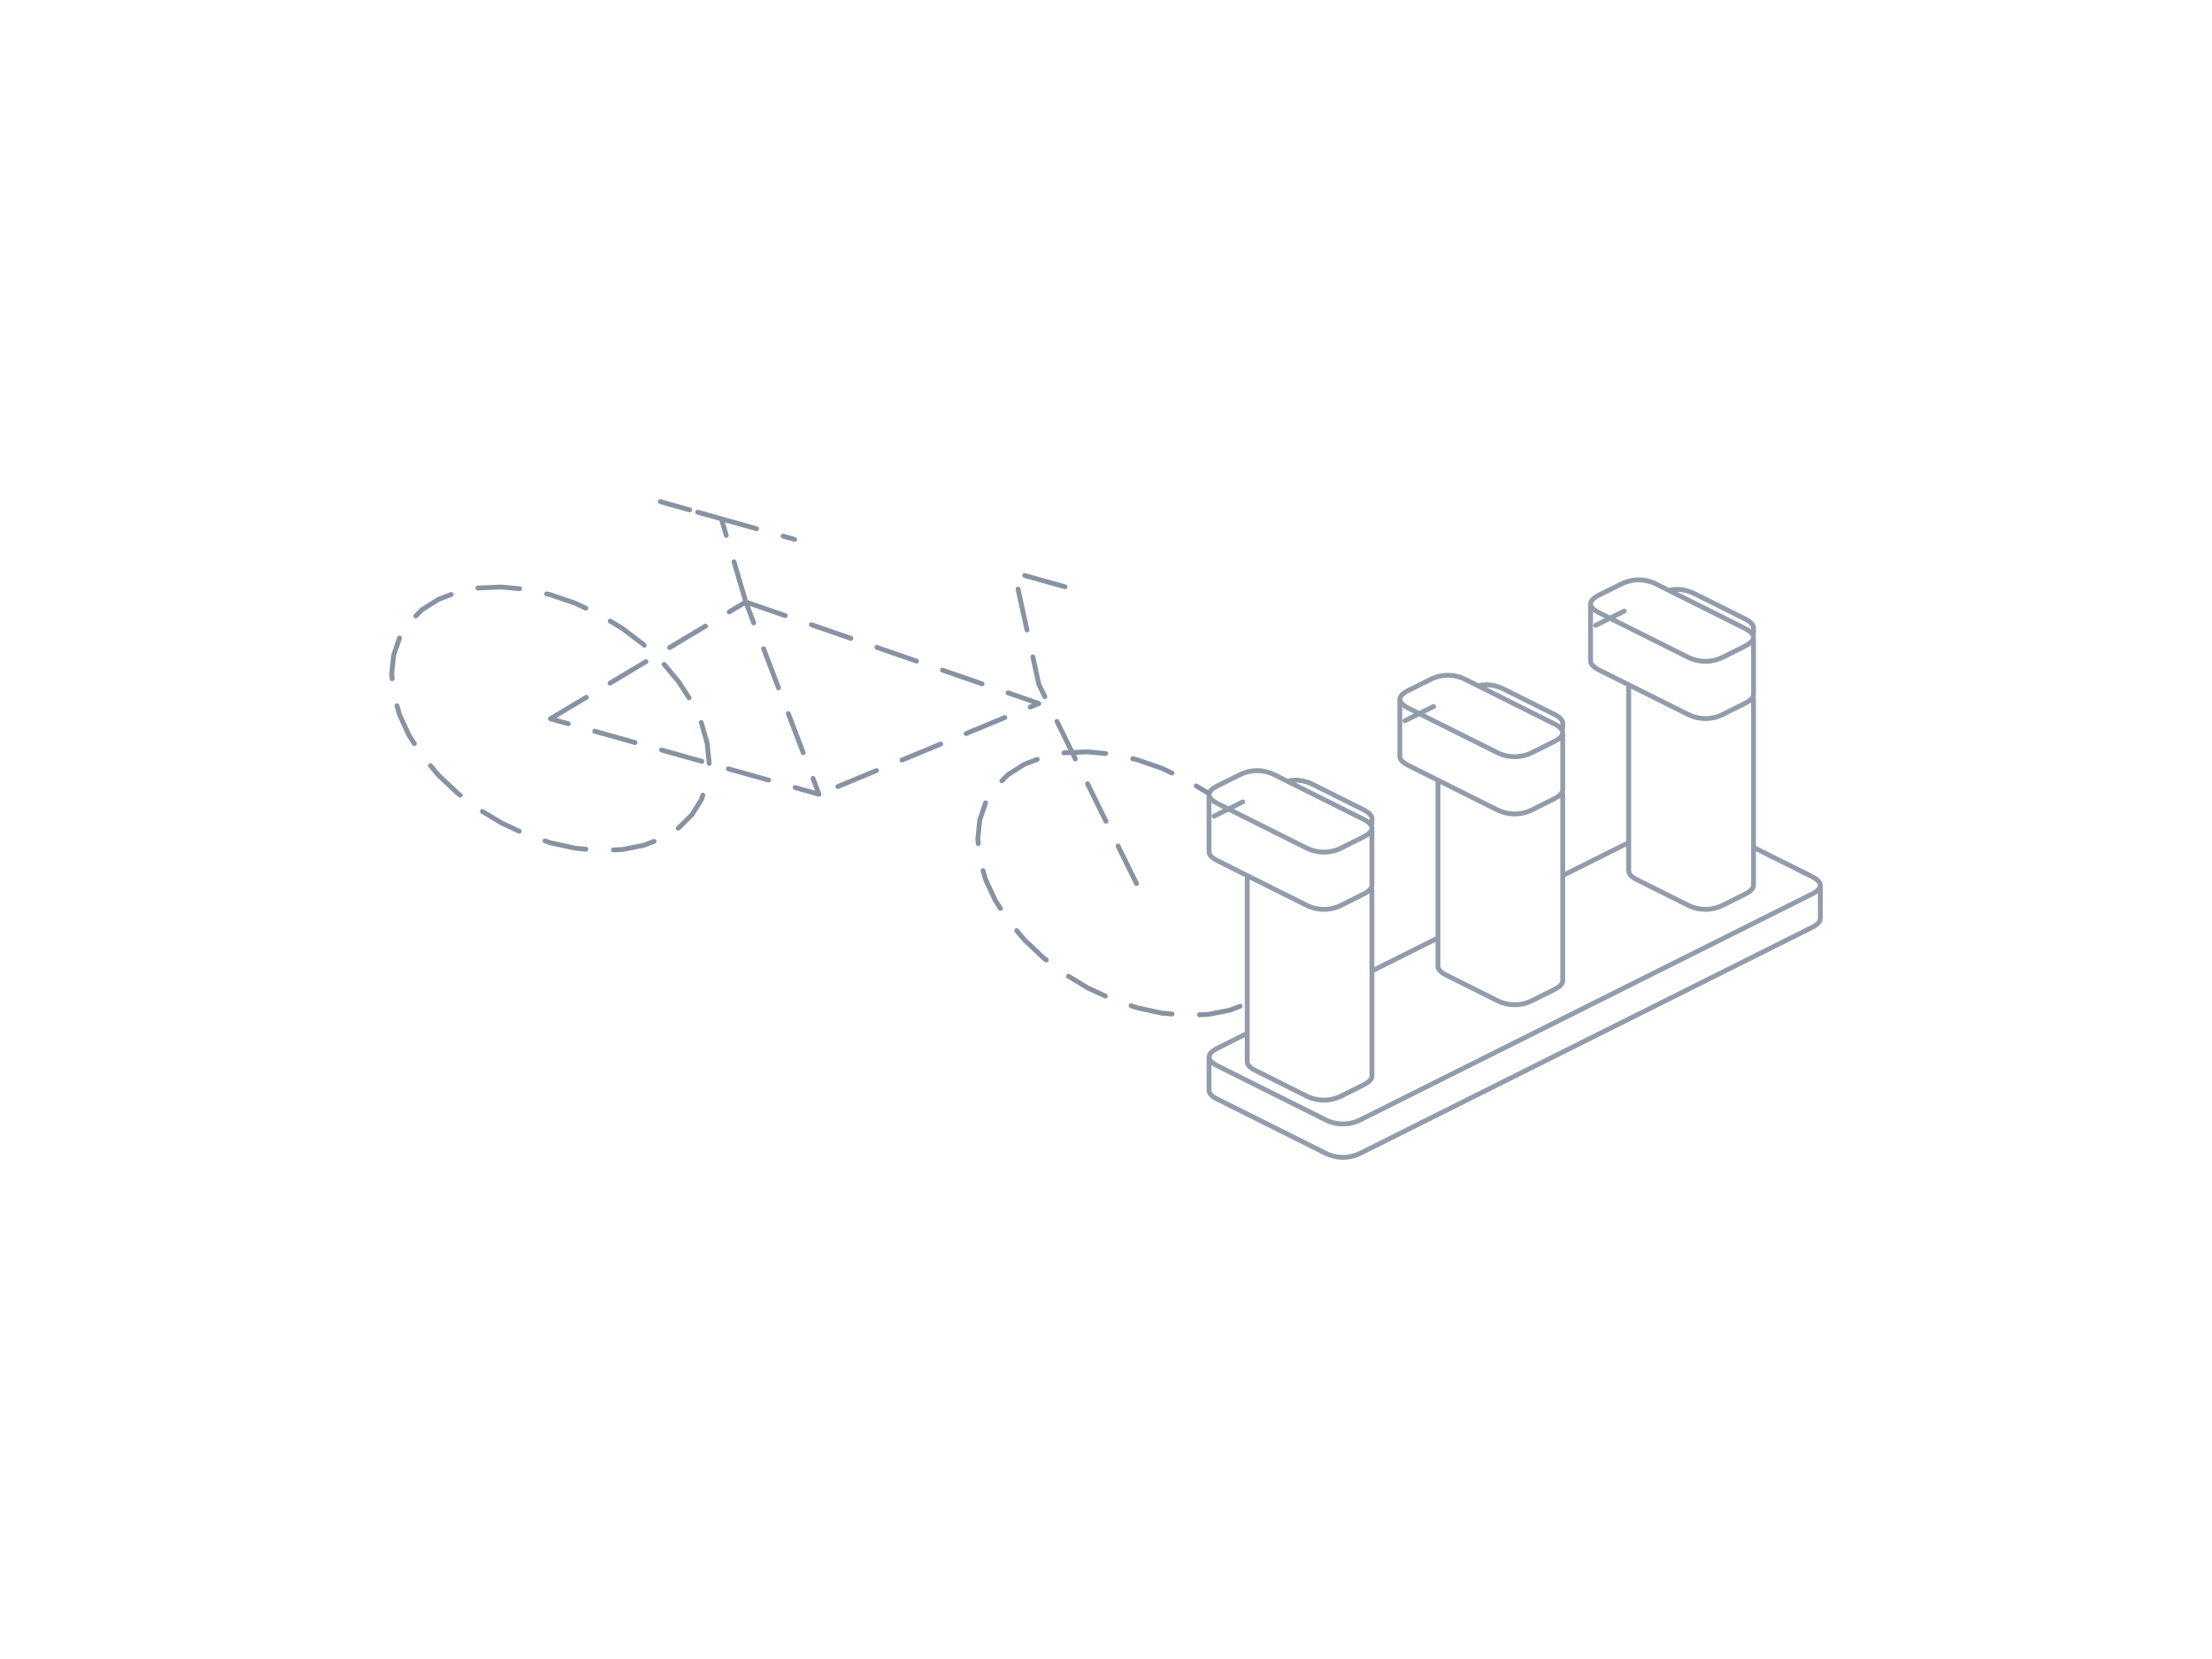
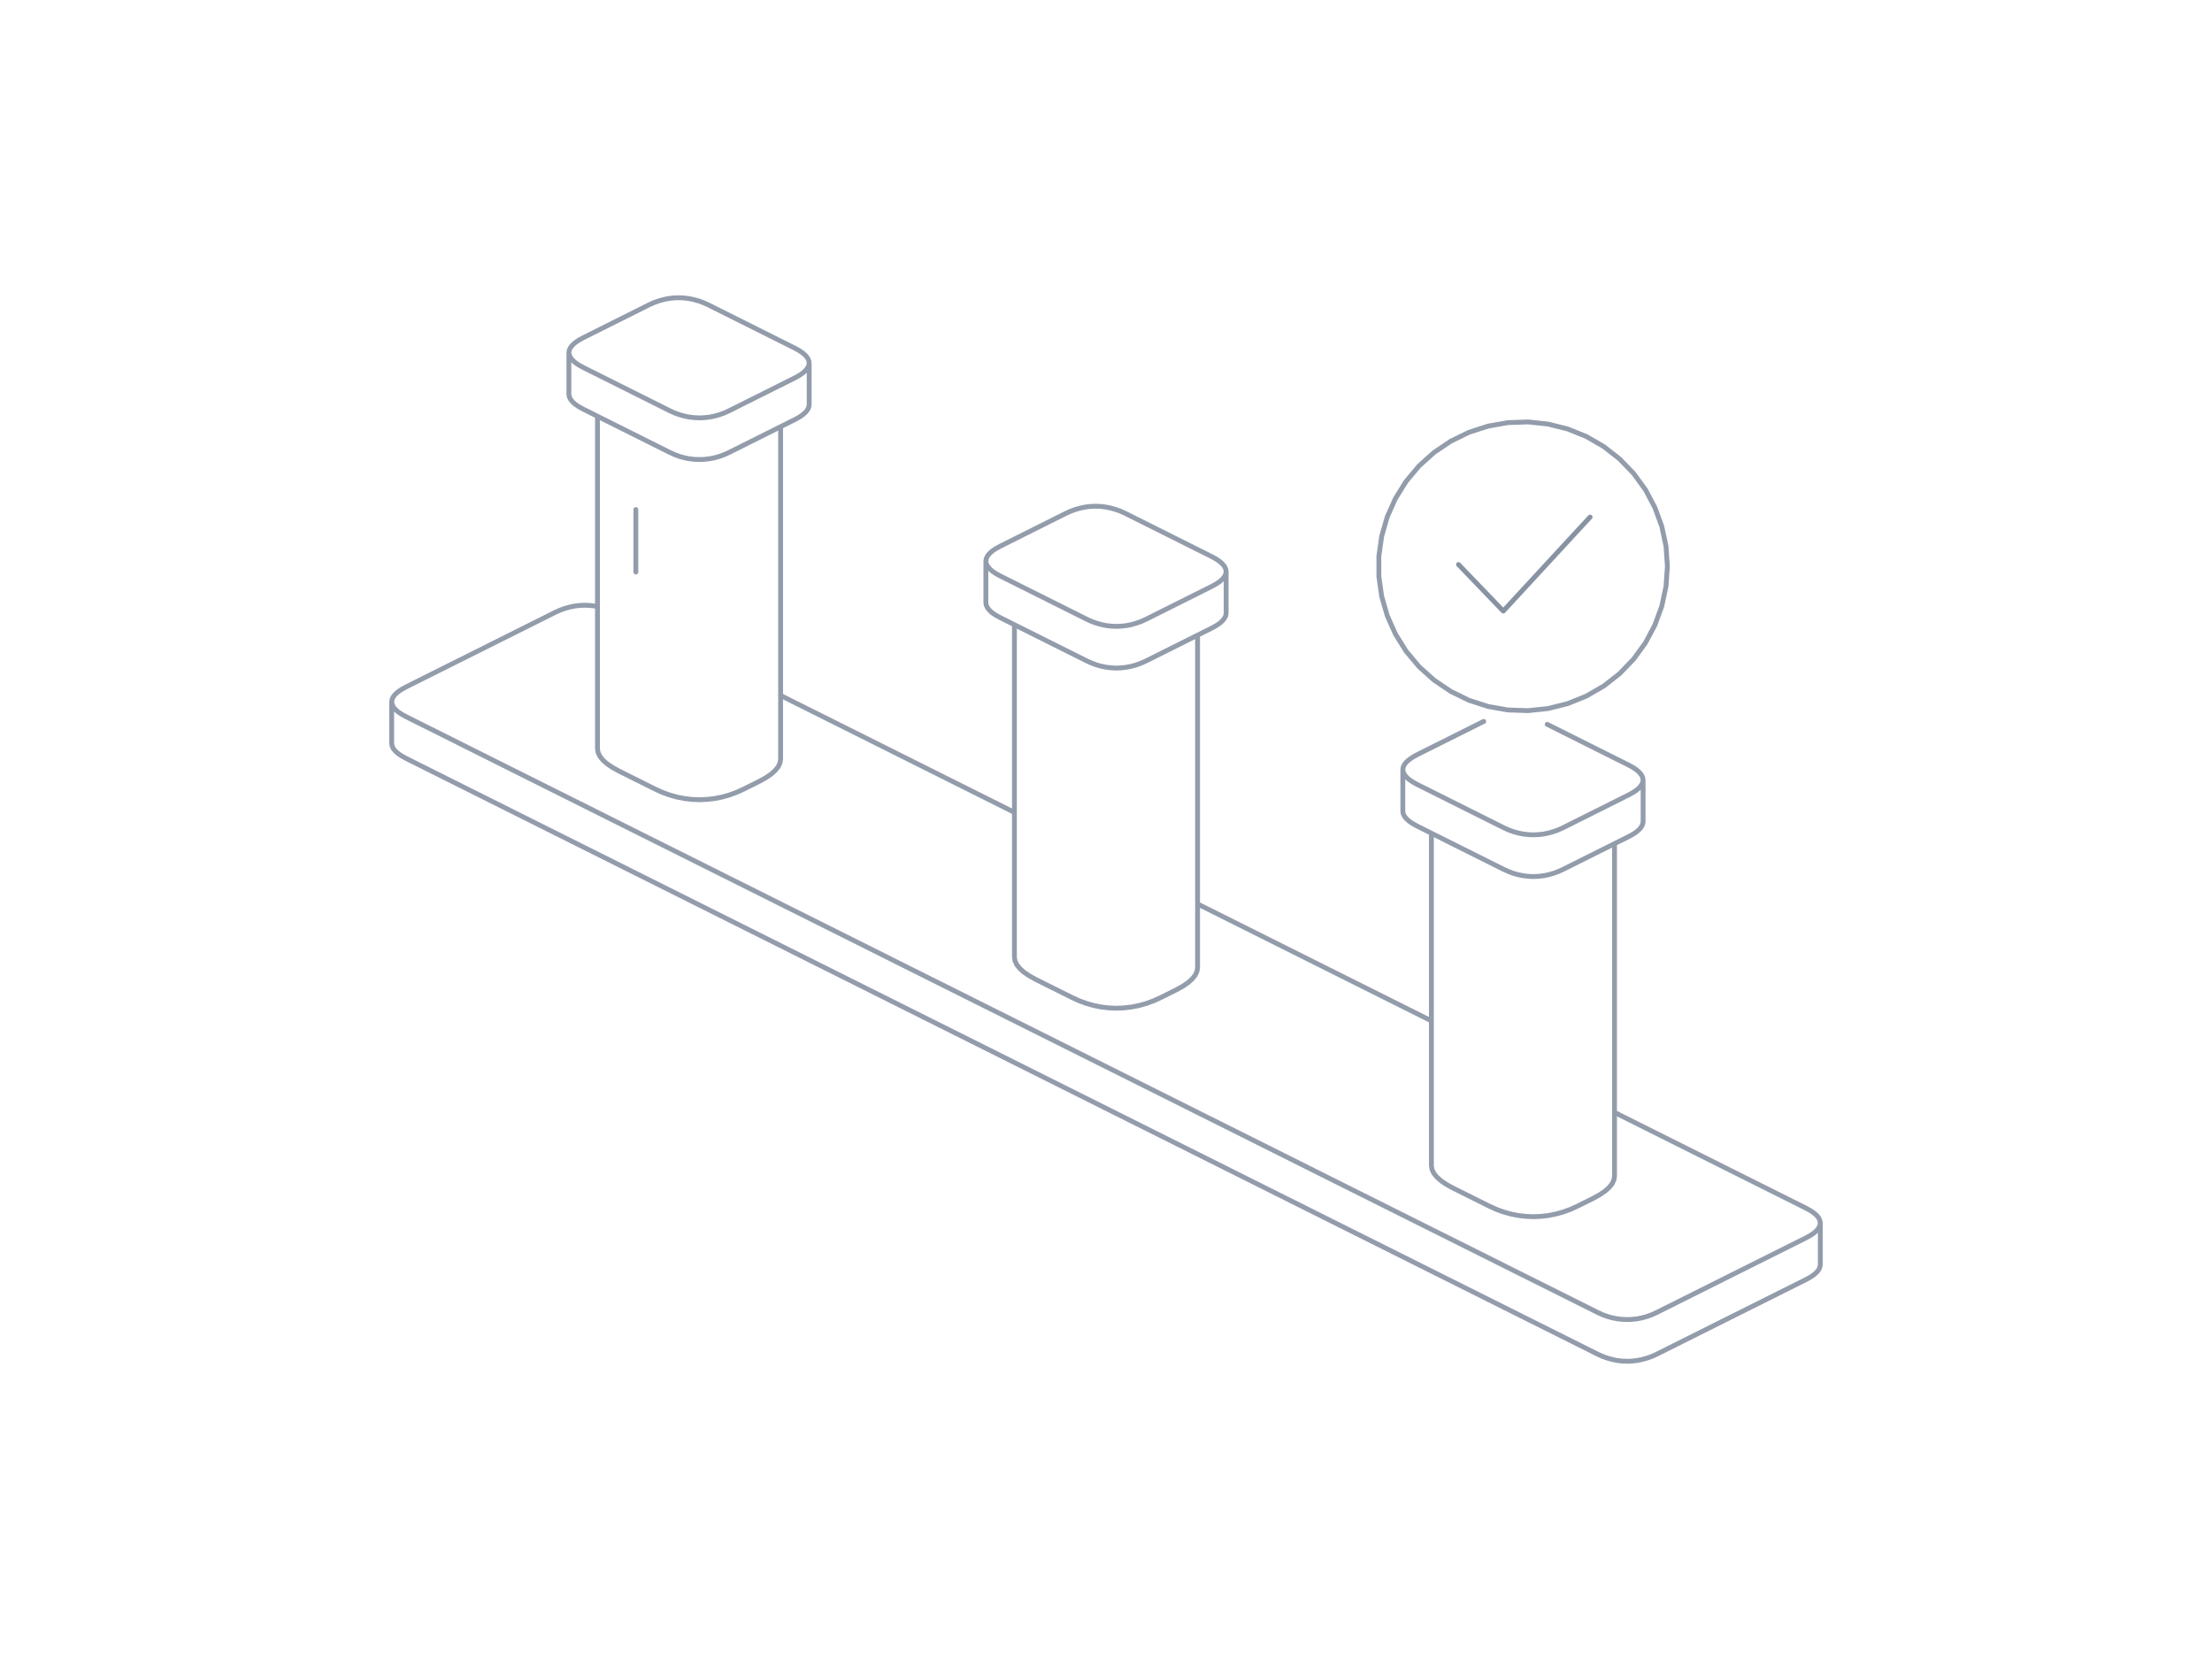
<svg xmlns="http://www.w3.org/2000/svg" viewBox="0 0 480 360" role="img" color="#8792a2" fill="none" stroke="currentColor" stroke-width="1.05" stroke-linecap="round" stroke-linejoin="round">
-   <path vector-effect="non-scaling-stroke" stroke-opacity=".9" d="M353.08,183.01 339.46,189.82 M311.68,203.71 298.06,210.52 M270.29,224.41 264.19,227.46 263.63,227.77 263.17,228.08 262.81,228.40 262.56,228.72 262.41,229.04 262.36,229.37 262.36,236.61 262.41,236.94 262.56,237.26 262.81,237.58 263.17,237.90 263.63,238.22 264.19,238.52 287.60,250.23 288.21,250.51 288.84,250.74 289.48,250.92 290.12,251.04 290.77,251.12 291.42,251.15 292.07,251.12 292.71,251.04 293.36,250.92 293.99,250.74 294.62,250.51 295.24,250.23 393.17,201.26 393.73,200.96 394.18,200.64 394.54,200.32 394.80,200.00 394.95,199.68 395.00,199.35 395.00,192.11 394.95,191.78 394.80,191.46 394.54,191.14 394.18,190.82 393.73,190.51 393.17,190.20 380.86,184.05 M395.00,192.11 394.95,192.43 394.80,192.76 394.54,193.08 394.18,193.40 393.73,193.71 393.17,194.02 295.24,242.98 294.62,243.26 293.99,243.49 293.36,243.67 292.71,243.80 292.07,243.87 291.42,243.90 290.77,243.87 290.12,243.80 289.48,243.67 288.84,243.49 288.21,243.26 287.60,242.98 264.19,231.28 263.63,230.97 263.17,230.66 262.81,230.34 262.56,230.02 262.41,229.69 262.36,229.37 M363.87,127.90 363.22,127.92 362.68,127.99 M353.43,148.99 353.43,189.00 353.49,189.33 353.64,189.65 353.89,189.97 354.25,190.29 354.71,190.61 355.27,190.91 366.26,196.41 366.87,196.69 367.50,196.92 368.14,197.10 368.78,197.22 369.43,197.30 370.08,197.33 370.73,197.30 371.37,197.22 372.02,197.10 372.65,196.92 373.28,196.69 373.90,196.41 378.68,194.02 379.24,193.71 379.69,193.40 380.05,193.08 380.31,192.76 380.46,192.43 380.51,192.11 380.51,151.66 M380.51,137.34 380.51,136.22 380.46,135.90 380.31,135.57 380.05,135.25 379.69,134.93 379.24,134.62 378.68,134.31 367.69,128.82 367.07,128.54 366.44,128.31 365.81,128.13 365.16,128.00 364.52,127.92 363.87,127.90 M355.59,125.83 354.94,125.85 354.29,125.93 353.65,126.06 353.01,126.24 352.38,126.47 351.77,126.75 346.99,129.13 346.43,129.44 345.97,129.76 345.61,130.08 345.36,130.40 345.21,130.72 345.15,131.04 345.15,143.46 345.21,143.79 345.36,144.11 345.61,144.43 345.97,144.75 346.43,145.07 346.99,145.38 366.26,155.01 366.87,155.29 367.50,155.52 368.14,155.70 368.78,155.82 369.43,155.90 370.08,155.93 370.73,155.90 371.37,155.82 372.02,155.70 372.65,155.52 373.28,155.29 373.90,155.01 378.68,152.62 379.24,152.31 379.69,152.00 380.05,151.68 380.31,151.36 380.46,151.03 380.51,150.71 380.51,138.29 380.46,137.97 380.31,137.64 380.05,137.32 379.69,137.00 379.24,136.69 378.68,136.38 359.41,126.75 358.79,126.47 358.16,126.24 357.53,126.06 356.88,125.93 356.24,125.85 355.59,125.83 M380.51,138.29 380.46,138.61 380.31,138.94 380.05,139.26 379.69,139.58 379.24,139.89 378.68,140.20 373.90,142.59 373.28,142.87 372.65,143.10 372.02,143.28 371.37,143.40 370.73,143.48 370.08,143.51 369.43,143.48 368.78,143.40 368.14,143.28 367.50,143.10 366.87,142.87 366.26,142.59 346.99,132.96 346.43,132.65 345.97,132.33 345.61,132.01 345.36,131.69 345.21,131.37 345.15,131.04 M352.48,132.60 346.27,135.70 M322.47,148.60 321.82,148.62 321.28,148.69 M312.03,169.69 312.03,209.70 312.09,210.03 312.24,210.35 312.49,210.67 312.85,210.99 313.31,211.31 313.87,211.61 324.86,217.11 325.47,217.39 326.10,217.62 326.74,217.80 327.38,217.92 328.03,218.00 328.68,218.03 329.33,218.00 329.97,217.92 330.62,217.80 331.25,217.62 331.88,217.39 332.50,217.11 337.28,214.72 337.84,214.41 338.30,214.10 338.65,213.78 338.91,213.46 339.06,213.13 339.11,212.81 339.11,172.36 M339.11,158.04 339.11,156.92 339.06,156.60 338.91,156.27 338.65,155.95 338.30,155.63 337.84,155.32 337.28,155.01 326.29,149.52 325.67,149.24 325.04,149.01 324.41,148.83 323.76,148.70 323.12,148.62 322.47,148.60 M314.19,146.53 313.54,146.55 312.89,146.63 312.25,146.76 311.61,146.94 310.98,147.17 310.37,147.45 305.59,149.83 305.03,150.14 304.57,150.46 304.21,150.78 303.96,151.10 303.81,151.42 303.76,151.74 303.76,164.16 303.81,164.49 303.96,164.81 304.21,165.13 304.57,165.45 305.03,165.77 305.59,166.08 324.86,175.71 325.47,175.99 326.10,176.22 326.74,176.40 327.38,176.52 328.03,176.60 328.68,176.63 329.33,176.60 329.97,176.52 330.62,176.40 331.25,176.22 331.88,175.99 332.50,175.71 337.28,173.32 337.84,173.01 338.30,172.70 338.65,172.38 338.91,172.06 339.06,171.73 339.11,171.41 339.11,158.99 339.06,158.67 338.91,158.34 338.65,158.02 338.30,157.70 337.84,157.39 337.28,157.08 318.01,147.45 317.39,147.17 316.76,146.94 316.13,146.76 315.48,146.63 314.84,146.55 314.19,146.53 M339.11,158.99 339.06,159.31 338.91,159.64 338.65,159.96 338.30,160.28 337.84,160.59 337.28,160.90 332.50,163.29 331.88,163.57 331.25,163.80 330.62,163.98 329.97,164.10 329.33,164.18 328.68,164.21 328.03,164.18 327.38,164.10 326.74,163.98 326.10,163.80 325.47,163.57 324.86,163.29 305.59,153.66 305.03,153.35 304.57,153.03 304.21,152.71 303.96,152.39 303.81,152.07 303.76,151.74 M311.08,153.30 304.87,156.40 M281.07,169.30 280.42,169.32 279.88,169.39 M270.64,190.39 270.64,230.40 270.69,230.73 270.84,231.05 271.09,231.37 271.45,231.69 271.91,232.01 272.47,232.31 283.46,237.81 284.07,238.09 284.70,238.32 285.34,238.50 285.98,238.62 286.63,238.70 287.28,238.73 287.93,238.70 288.57,238.62 289.22,238.50 289.85,238.32 290.48,238.09 291.10,237.81 295.88,235.42 296.44,235.11 296.90,234.80 297.25,234.48 297.51,234.16 297.66,233.83 297.71,233.51 297.71,193.06 M297.71,178.73 297.71,177.62 297.66,177.29 297.51,176.97 297.25,176.65 296.90,176.33 296.44,176.02 295.88,175.71 284.89,170.22 284.27,169.93 283.64,169.71 283.01,169.53 282.36,169.40 281.72,169.32 281.07,169.30 M272.79,167.23 272.14,167.25 271.49,167.33 270.85,167.46 270.21,167.64 269.58,167.86 268.97,168.15 264.19,170.53 263.63,170.84 263.17,171.16 262.81,171.47 262.56,171.80 262.41,172.12 262.36,172.44 262.36,184.86 262.41,185.19 262.56,185.51 262.81,185.83 263.17,186.15 263.63,186.47 264.19,186.77 283.46,196.41 284.07,196.69 284.70,196.92 285.34,197.10 285.98,197.22 286.63,197.30 287.28,197.33 287.93,197.30 288.57,197.22 289.22,197.10 289.85,196.92 290.48,196.69 291.10,196.41 295.88,194.02 296.44,193.71 296.90,193.40 297.25,193.08 297.51,192.76 297.66,192.43 297.71,192.11 297.71,179.69 297.66,179.36 297.51,179.04 297.25,178.72 296.90,178.40 296.44,178.09 295.88,177.78 276.61,168.15 275.99,167.86 275.36,167.64 274.73,167.46 274.08,167.33 273.44,167.25 272.79,167.23 M297.71,179.69 297.66,180.01 297.51,180.34 297.25,180.66 296.90,180.98 296.44,181.29 295.88,181.60 291.10,183.99 290.48,184.27 289.85,184.50 289.22,184.68 288.57,184.80 287.93,184.88 287.28,184.91 286.63,184.88 285.98,184.80 285.34,184.68 284.70,184.50 284.07,184.27 283.46,183.99 264.19,174.36 263.63,174.05 263.17,173.73 262.81,173.41 262.56,173.09 262.41,172.77 262.36,172.44 M269.68,174.00 263.47,177.10" />
-   <path vector-effect="non-scaling-stroke" stroke-opacity="1" d="M153.89,165.66 153.46,161.33 152.20,156.87 152.16,156.78 M149.52,151.43 147.31,147.99 144.11,144.16 M139.81,140.01 139.69,139.89 135.08,136.39 132.41,134.77 M127.13,131.98 124.83,130.90 119.44,129.06 118.61,128.88 M112.75,127.75 108.80,127.38 103.81,127.59 103.69,127.61 M97.90,129.00 95.09,130.09 91.58,132.31 90.22,133.66 M86.69,138.44 86.69,138.44 85.42,142.19 85.00,146.28 85.10,147.29 M86.14,153.15 86.69,155.07 88.75,159.55 89.91,161.36 M93.44,166.17 95.09,168.15 99.20,172.04 99.87,172.55 M104.69,176.08 108.80,178.57 112.67,180.38 M118.26,182.47 119.44,182.88 124.83,184.06 127.14,184.28 M133.10,184.43 135.08,184.34 139.69,183.43 141.93,182.57 M147.16,179.72 147.31,179.62 150.13,176.82 152.20,173.50 152.52,172.54 M262.07,172.04 259.59,170.54 M254.31,167.75 252.01,166.67 246.62,164.83 245.79,164.64 M239.93,163.52 235.98,163.15 230.99,163.36 230.87,163.38 M225.08,164.77 222.27,165.86 218.76,168.08 217.40,169.43 M213.87,174.21 213.87,174.21 212.60,177.96 212.18,182.05 212.28,183.05 M213.32,188.91 213.87,190.84 215.93,195.32 217.09,197.13 M220.62,201.94 222.27,203.91 226.38,207.81 227.05,208.32 M231.87,211.85 235.98,214.34 239.85,216.15 M245.44,218.24 246.62,218.65 252.01,219.83 254.32,220.05 M260.28,220.20 262.26,220.11 266.87,219.20 269.11,218.34 M119.44,155.97 127.24,151.31 M132.37,148.24 140.17,143.58 M145.30,140.52 153.09,135.86 M158.22,132.79 161.84,130.63 163.57,135.18 M165.70,140.77 168.93,149.25 M171.06,154.84 174.29,163.33 M176.42,168.91 177.73,172.36 172.55,170.90 M166.80,169.28 158.05,166.83 M152.30,165.21 143.56,162.75 M137.80,161.13 129.06,158.67 M123.31,157.05 119.44,155.97 M161.84,130.63 170.42,133.60 M176.07,135.56 184.65,138.53 M190.30,140.49 198.88,143.46 M204.52,145.42 213.11,148.39 M218.75,150.34 225.43,152.66 223.56,153.43 M218.04,155.71 209.64,159.18 M204.12,161.46 195.73,164.93 M190.20,167.21 181.81,170.68 M246.62,191.74 242.62,183.58 M239.99,178.22 235.99,170.06 M233.36,164.70 229.36,156.54 M226.73,151.18 225.43,148.52 224.12,142.54 M222.85,136.70 220.91,127.83 M222.36,124.88 231.11,127.34 M161.84,130.63 159.28,121.92 M157.60,116.18 156.54,112.58 151.41,111.14 M145.66,109.52 143.29,108.85 149.67,110.65 M155.42,112.27 164.16,114.73 M169.92,116.34 172.44,117.05" />
+   <path vector-effect="non-scaling-stroke" stroke-opacity=".9" d="M126.90,131.34 125.81,131.38 124.72,131.51 123.64,131.73 122.57,132.03 121.51,132.41 120.48,132.88 88.08,149.08 87.14,149.60 86.37,150.13 85.77,150.66 85.34,151.20 85.09,151.74 85.00,152.29 85.00,161.34 85.09,161.88 85.34,162.43 85.77,162.97 86.37,163.50 87.14,164.03 88.08,164.55 346.68,293.85 347.71,294.32 348.77,294.70 349.84,295.00 350.92,295.22 352.01,295.35 353.10,295.39 354.19,295.35 355.28,295.22 356.36,295.00 357.43,294.70 358.49,294.32 359.52,293.85 391.92,277.65 392.86,277.13 393.63,276.60 394.23,276.07 394.66,275.53 394.91,274.98 395.00,274.44 395.00,265.39 394.91,264.85 394.66,264.30 394.23,263.76 393.63,263.23 392.86,262.70 391.92,262.18 350.70,241.57 M310.26,221.35 260.22,196.33 M219.78,176.11 169.74,151.09 M129.30,131.56 129.08,131.51 127.99,131.38 126.90,131.34 M395.00,265.39 394.91,265.94 394.66,266.48 394.23,267.02 393.63,267.56 392.86,268.08 391.92,268.60 359.52,284.80 358.49,285.27 357.43,285.66 356.36,285.96 355.28,286.17 354.19,286.30 353.10,286.34 352.01,286.30 350.92,286.17 349.84,285.96 348.77,285.66 347.71,285.27 346.68,284.80 88.08,155.50 87.14,154.98 86.37,154.46 85.77,153.92 85.34,153.38 85.09,152.84 85.00,152.29 M129.65,90.72 129.65,162.47 129.78,163.29 130.16,164.10 130.80,164.91 131.70,165.72 132.86,166.51 134.27,167.29 142.15,171.22 143.70,171.93 145.29,172.51 146.89,172.96 148.51,173.28 150.14,173.47 151.78,173.54 153.42,173.47 155.05,173.28 156.67,172.96 158.28,172.51 159.86,171.93 161.42,171.22 164.77,169.55 166.18,168.77 167.34,167.98 168.23,167.18 168.88,166.37 169.26,165.55 169.39,164.73 169.39,92.98 M147.26,64.61 146.17,64.65 145.08,64.78 144.00,65.00 142.93,65.30 141.87,65.68 140.83,66.15 126.54,73.30 125.60,73.82 124.82,74.35 124.23,74.88 123.80,75.42 123.54,75.97 123.45,76.51 123.45,85.56 123.54,86.11 123.80,86.65 124.23,87.19 124.82,87.73 125.60,88.25 126.54,88.77 145.36,98.18 146.40,98.65 147.45,99.04 148.52,99.34 149.60,99.55 150.69,99.68 151.78,99.72 152.87,99.68 153.96,99.55 155.04,99.34 156.11,99.04 157.17,98.65 158.21,98.18 172.50,91.04 173.44,90.52 174.21,89.99 174.81,89.45 175.24,88.91 175.50,88.37 175.59,87.82 175.59,78.78 175.50,78.23 175.24,77.69 174.81,77.15 174.21,76.61 173.44,76.08 172.50,75.56 153.68,66.15 152.64,65.68 151.59,65.30 150.52,65.00 149.44,64.78 148.35,64.65 147.26,64.61 M175.59,78.78 175.50,79.32 175.24,79.86 174.81,80.41 174.21,80.94 173.44,81.47 172.50,81.99 158.21,89.14 157.17,89.61 156.11,89.99 155.04,90.29 153.96,90.51 152.87,90.63 151.78,90.68 150.69,90.63 149.60,90.51 148.52,90.29 147.45,89.99 146.40,89.61 145.36,89.14 126.54,79.73 125.60,79.21 124.82,78.68 124.23,78.14 123.80,77.60 123.54,77.06 123.45,76.51 M220.13,135.96 220.13,207.71 220.26,208.53 220.64,209.34 221.29,210.15 222.18,210.96 223.34,211.75 224.75,212.53 232.63,216.46 234.18,217.17 235.77,217.75 237.37,218.20 238.99,218.52 240.62,218.71 242.26,218.78 243.90,218.71 245.53,218.52 247.15,218.20 248.76,217.75 250.34,217.17 251.90,216.46 255.25,214.79 256.66,214.01 257.82,213.22 258.71,212.42 259.36,211.61 259.74,210.79 259.87,209.97 259.87,138.22 M237.74,109.85 236.65,109.89 235.56,110.02 234.48,110.24 233.41,110.54 232.35,110.92 231.31,111.39 217.02,118.54 216.08,119.06 215.30,119.59 214.71,120.12 214.28,120.66 214.02,121.21 213.93,121.75 213.93,130.80 214.02,131.35 214.28,131.89 214.71,132.43 215.30,132.97 216.08,133.49 217.02,134.01 235.84,143.42 236.88,143.89 237.93,144.28 239.00,144.58 240.08,144.79 241.17,144.92 242.26,144.97 243.35,144.92 244.44,144.79 245.52,144.58 246.59,144.28 247.65,143.89 248.69,143.42 262.98,136.28 263.92,135.76 264.70,135.23 265.29,134.69 265.72,134.15 265.98,133.61 266.07,133.06 266.07,124.02 265.98,123.47 265.72,122.93 265.29,122.39 264.70,121.85 263.92,121.32 262.98,120.80 244.16,111.39 243.12,110.92 242.07,110.54 241.00,110.24 239.92,110.02 238.83,109.89 237.74,109.85 M266.07,124.02 265.98,124.56 265.72,125.11 265.29,125.65 264.70,126.18 263.92,126.71 262.98,127.23 248.69,134.38 247.65,134.85 246.59,135.23 245.52,135.53 244.44,135.75 243.35,135.87 242.26,135.92 241.17,135.87 240.08,135.75 239.00,135.53 237.93,135.23 236.88,134.85 235.84,134.38 217.02,124.97 216.08,124.45 215.30,123.92 214.71,123.38 214.28,122.84 214.02,122.30 213.93,121.75 M310.61,181.20 310.61,252.95 310.74,253.77 311.12,254.58 311.77,255.39 312.66,256.20 313.82,256.99 315.23,257.77 323.11,261.70 324.66,262.41 326.25,262.99 327.85,263.44 329.47,263.76 331.11,263.95 332.74,264.02 334.38,263.95 336.01,263.76 337.63,263.44 339.24,262.99 340.82,262.41 342.38,261.70 345.73,260.03 347.14,259.25 348.30,258.46 349.20,257.66 349.84,256.85 350.22,256.03 350.35,255.21 350.35,183.46 M321.97,156.55 321.79,156.63 307.50,163.78 306.56,164.30 305.79,164.83 305.19,165.36 304.76,165.90 304.50,166.45 304.41,166.99 304.41,176.04 304.50,176.59 304.76,177.13 305.19,177.67 305.79,178.21 306.56,178.73 307.50,179.25 326.32,188.66 327.36,189.13 328.41,189.52 329.48,189.82 330.56,190.03 331.65,190.16 332.74,190.21 333.83,190.16 334.92,190.03 336.00,189.82 337.07,189.52 338.13,189.13 339.17,188.66 353.46,181.52 354.40,181.00 355.18,180.47 355.77,179.93 356.20,179.39 356.46,178.85 356.55,178.30 356.55,169.26 356.46,168.71 356.20,168.17 355.77,167.63 355.18,167.09 354.40,166.56 353.46,166.04 335.74,157.18 M356.55,169.26 356.46,169.80 356.20,170.35 355.77,170.89 355.18,171.42 354.40,171.95 353.46,172.47 339.17,179.62 338.13,180.09 337.07,180.47 336.00,180.77 334.92,180.99 333.83,181.11 332.74,181.16 331.65,181.11 330.56,180.99 329.48,180.77 328.41,180.47 327.36,180.09 326.32,179.62 307.50,170.21 306.56,169.69 305.79,169.16 305.19,168.62 304.76,168.08 304.50,167.54 304.41,166.99 M137.98,124.13 137.98,110.56 M331.57,91.56 327.20,91.71 322.90,92.47 318.74,93.82 314.81,95.74 311.18,98.19 307.93,101.11 305.12,104.46 302.81,108.17 301.03,112.16 299.82,116.37 299.21,120.70 299.21,125.07 299.82,129.40 301.03,133.60 302.81,137.60 305.12,141.31 307.93,144.66 311.18,147.58 314.81,150.03 318.74,151.95 322.90,153.30 327.20,154.06 331.57,154.21 335.92,153.75 340.17,152.69 344.22,151.06 348.01,148.87 351.45,146.18 354.49,143.03 357.06,139.49 359.11,135.63 360.61,131.52 361.52,127.25 361.82,122.88 361.82,122.88 361.52,118.52 360.61,114.24 359.11,110.14 357.06,106.27 354.49,102.74 351.45,99.59 348.01,96.90 344.22,94.71 340.17,93.08 335.92,92.02 331.57,91.56 M361.82,122.88 361.52,118.52 360.61,114.24 359.11,110.14 357.06,106.27 354.49,102.74 351.45,99.59 348.01,96.90 344.22,94.71 340.17,93.08 335.92,92.02 331.57,91.56 327.20,91.71 322.90,92.47 318.74,93.82 314.81,95.74 311.18,98.19 307.93,101.11 305.12,104.46 302.81,108.17 301.03,112.16 299.82,116.37 299.21,120.70 299.21,125.07 299.82,129.40 301.03,133.60 302.81,137.60 305.12,141.31 307.93,144.66 311.18,147.58 314.81,150.03 318.74,151.95 322.90,153.30 327.20,154.06 331.57,154.21 335.92,153.75 340.17,152.69 344.22,151.06 348.01,148.87 351.45,146.18 354.49,143.03 357.06,139.49 359.11,135.63 360.61,131.52 361.52,127.25 361.82,122.88" />
+   <path vector-effect="non-scaling-stroke" stroke-opacity="1" d="M316.49,122.50 326.21,132.60 345.05,112.20" />
</svg>
